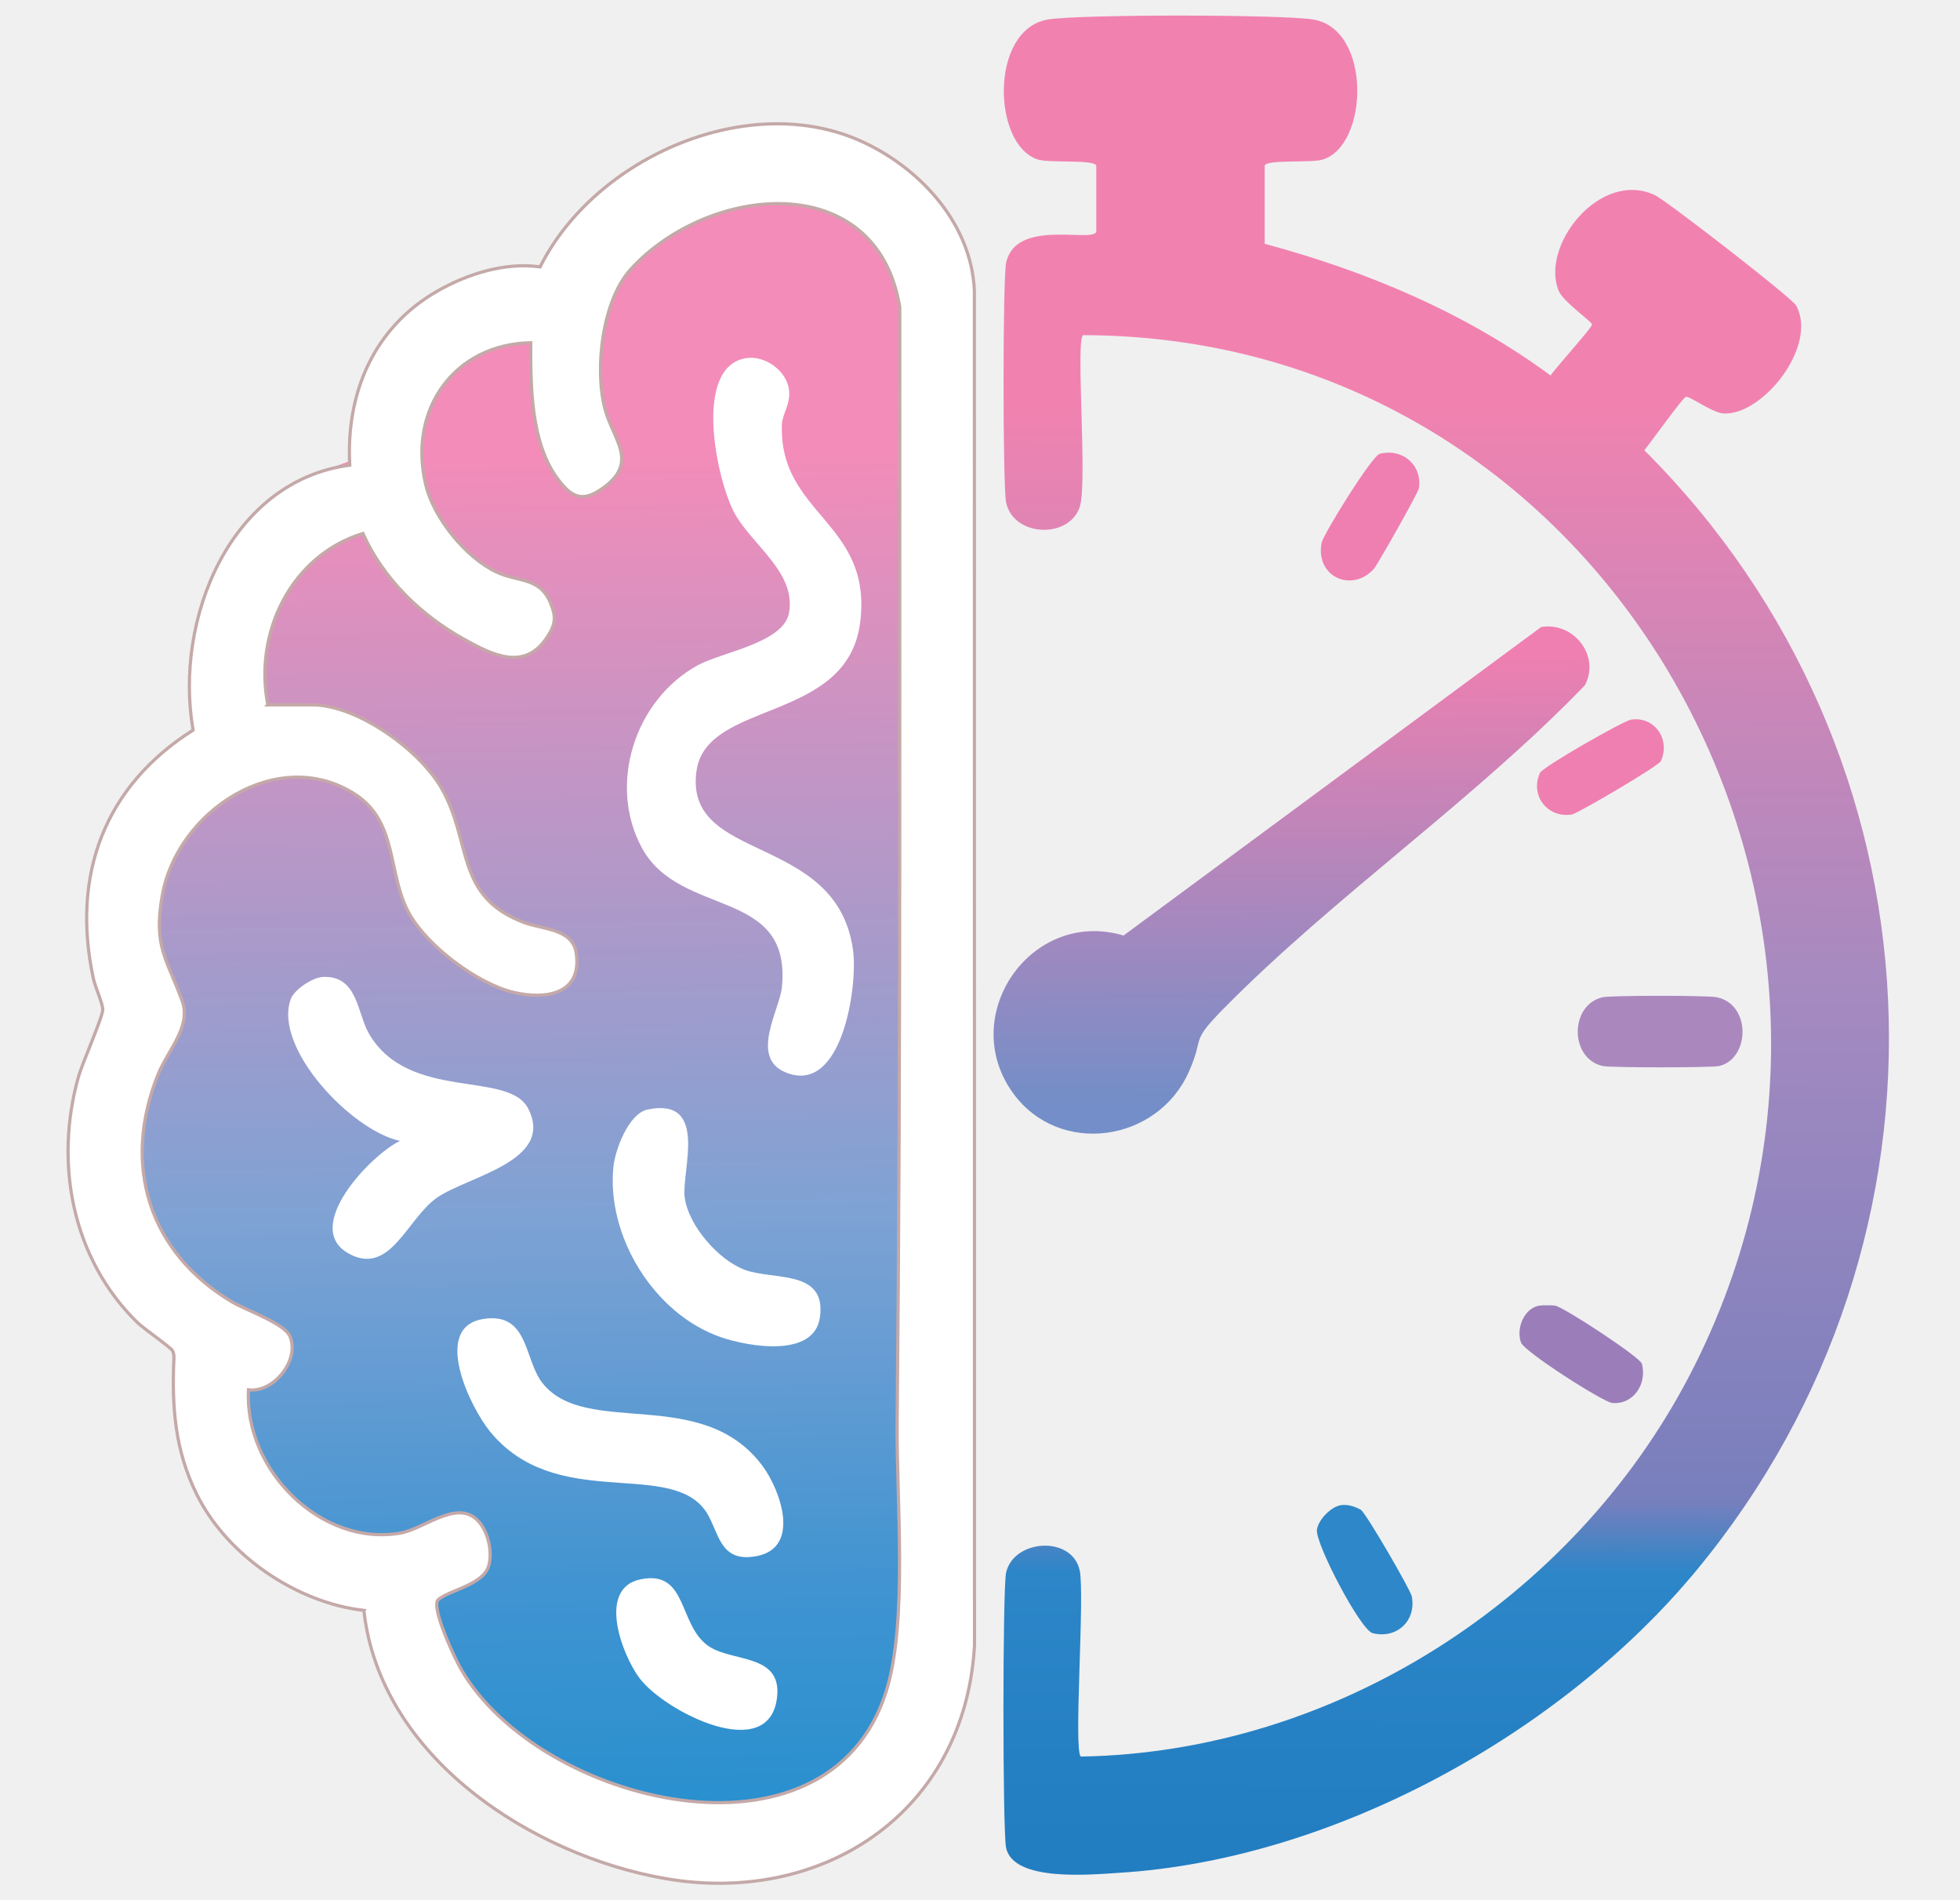
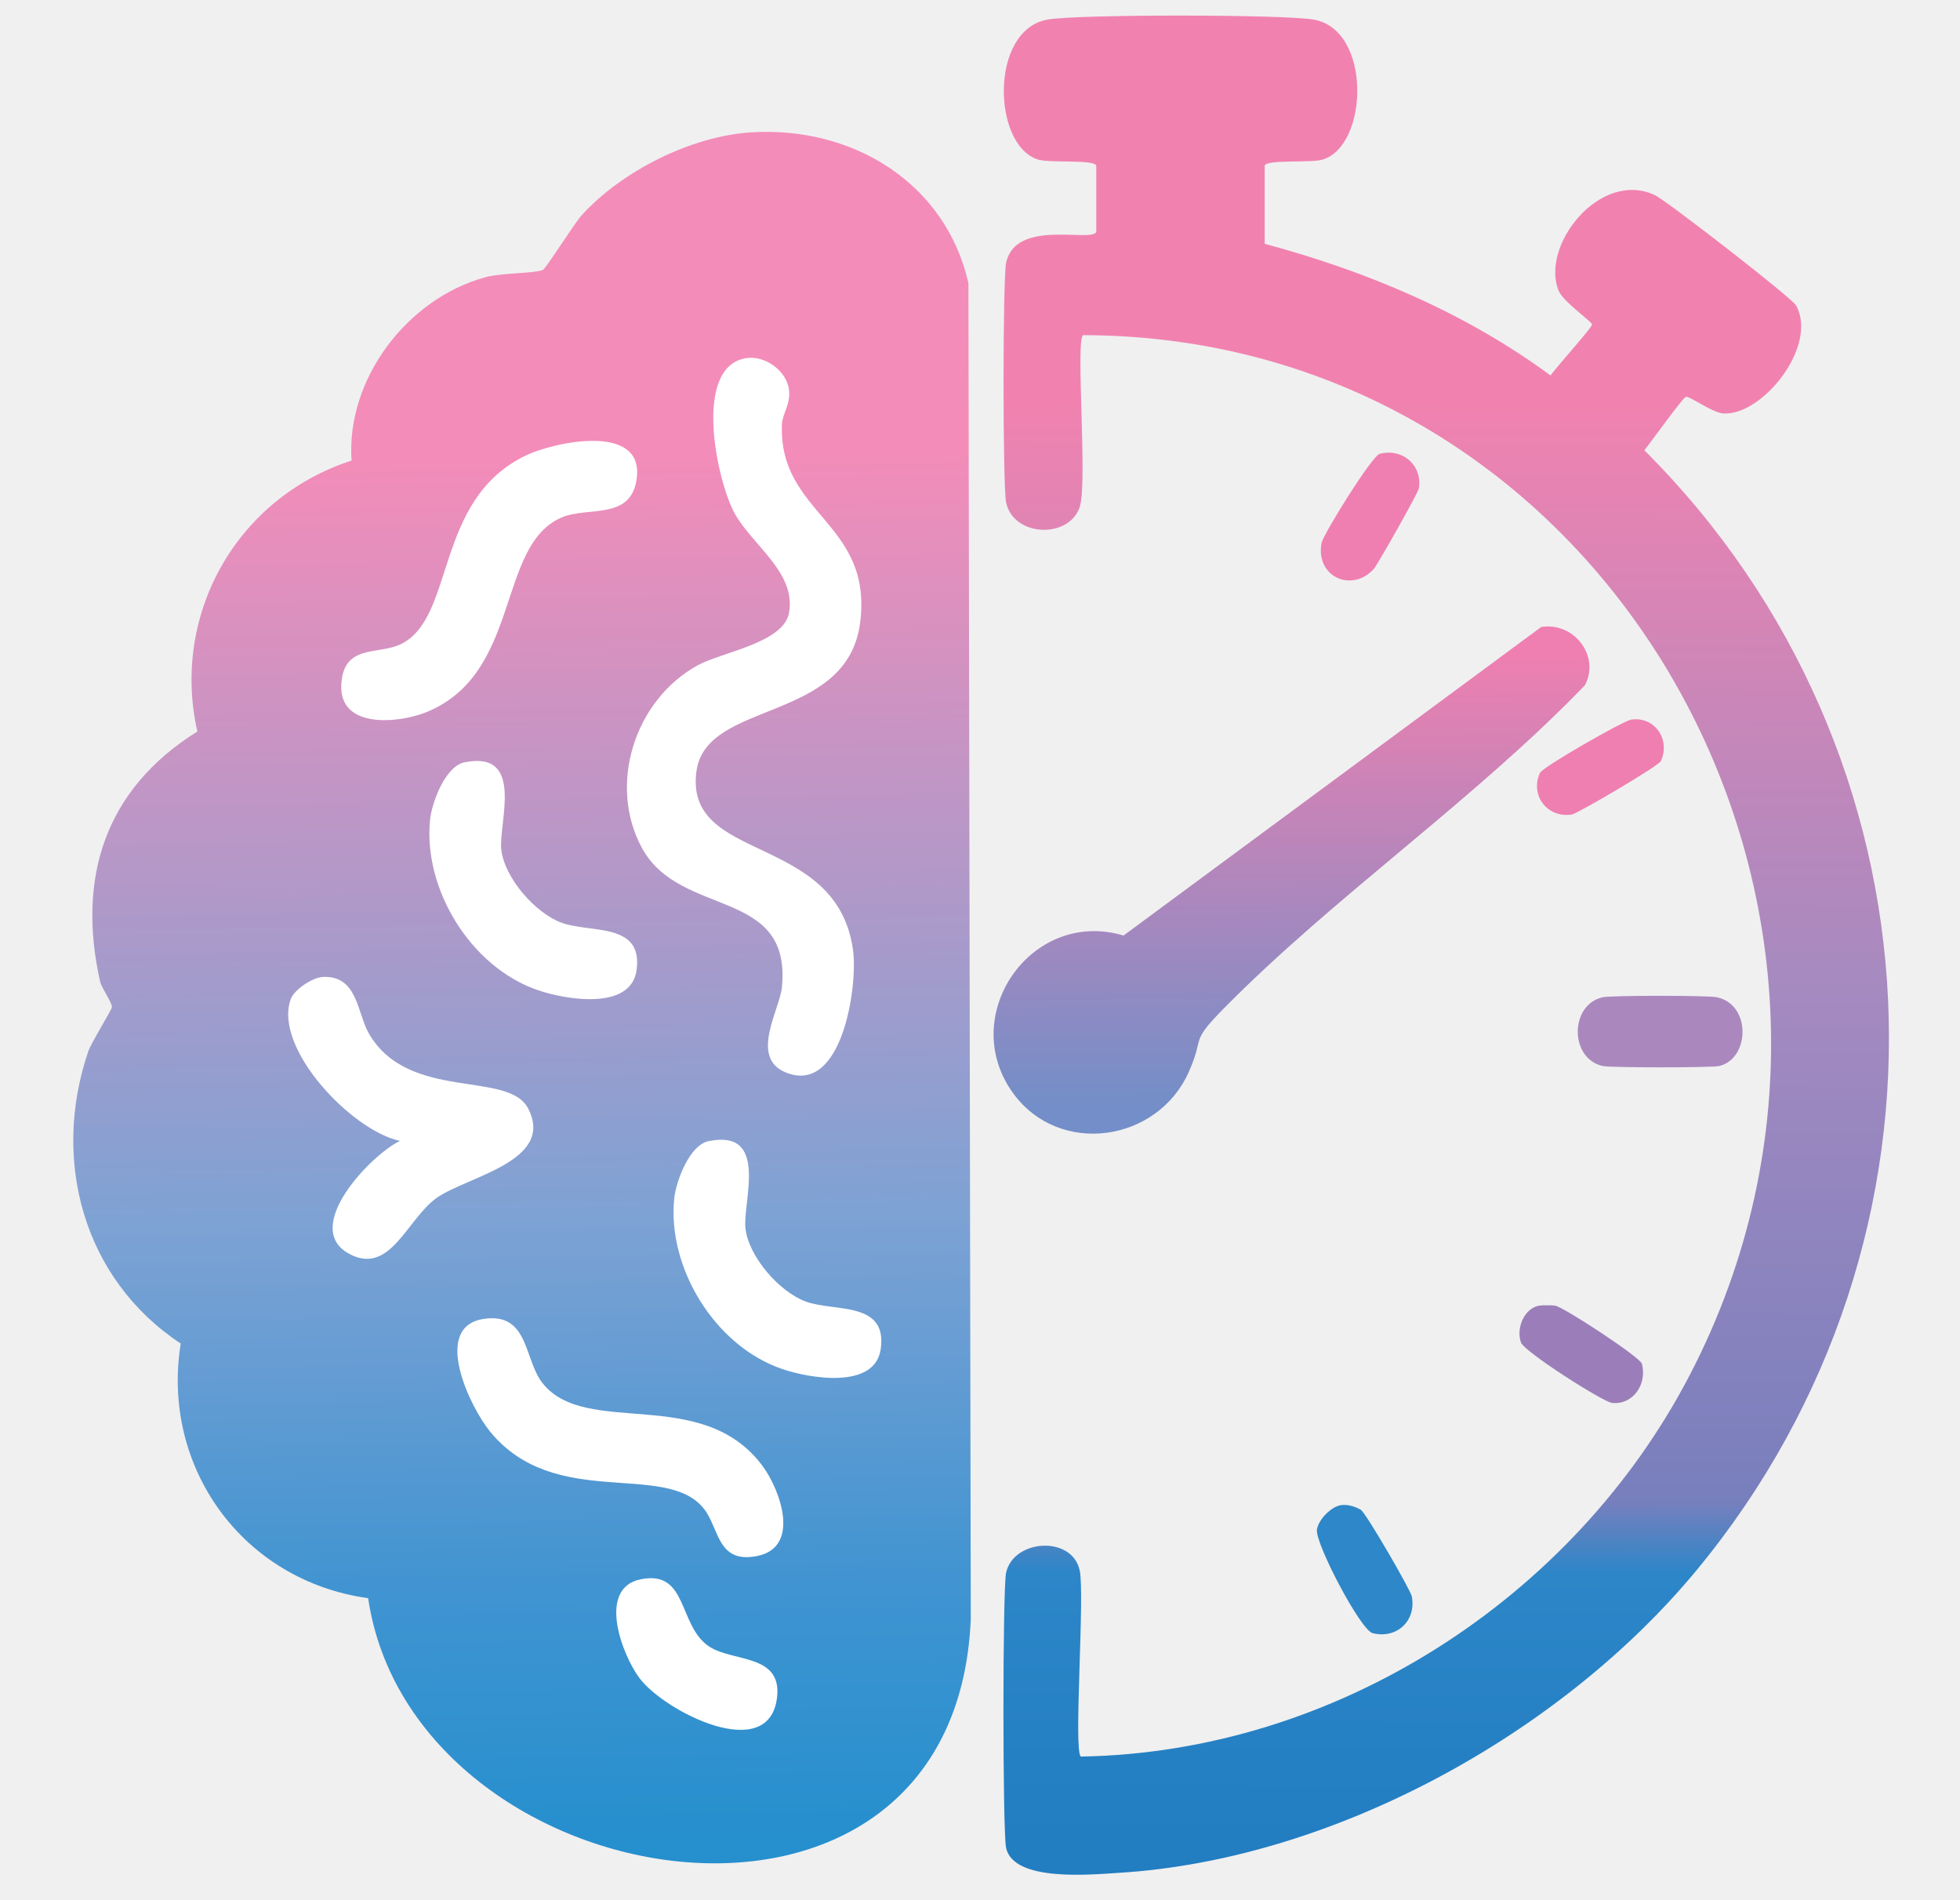
<svg xmlns="http://www.w3.org/2000/svg" id="Layer_1" data-name="Layer 1" viewBox="0 0 612 593">
  <defs>
    <style>
      .cls-1 {
        fill: url(#linear-gradient-3);
      }

      .cls-2 {
        fill: url(#linear-gradient-2);
      }

      .cls-3 {
        fill: url(#linear-gradient);
      }

      .cls-4 {
        fill: #2e87c8;
      }

-       .cls-5, .cls-6 {
+       .cls-5 {
        fill: #fff;
      }

      .cls-6 {
-         stroke: #c4a9a8;
-         stroke-miterlimit: 10;
+         fill: #aa88be;
      }

      .cls-7 {
-         fill: #aa88be;
+         fill: #9b7eb9;
      }

      .cls-8 {
-         fill: #9b7eb9;
-       }
- 
-       .cls-9 {
        fill: #ef7fb0;
      }
    </style>
    <linearGradient id="linear-gradient" x1="314.79" y1="64.53" x2="325.94" y2="775.17" gradientTransform="translate(-73.29 .92) scale(.74)" gradientUnits="userSpaceOnUse">
      <stop offset=".18" stop-color="#f38cb9" />
      <stop offset=".63" stop-color="#7ea2d4" />
      <stop offset=".85" stop-color="#4094d1" />
      <stop offset="1" stop-color="#268fce" />
    </linearGradient>
    <linearGradient id="linear-gradient-2" x1="709.04" y1="15.48" x2="707.45" y2="776.48" gradientTransform="translate(-73.29 .92) scale(.74)" gradientUnits="userSpaceOnUse">
      <stop offset=".2" stop-color="#f182b0" />
      <stop offset=".52" stop-color="#a68ac0" />
      <stop offset=".81" stop-color="#787fbd" />
      <stop offset=".85" stop-color="#2c86c8" />
      <stop offset="1" stop-color="#227dc1" />
    </linearGradient>
    <linearGradient id="linear-gradient-3" x1="642.64" y1="274.85" x2="644.16" y2="463.85" gradientTransform="translate(-73.29 .92) scale(.74)" gradientUnits="userSpaceOnUse">
      <stop offset="0" stop-color="#ef7fb0" />
      <stop offset="1" stop-color="#738ec8" />
    </linearGradient>
  </defs>
  <path class="cls-3" d="M234.6,41.32c31.63-1.98,60.67,15.78,67.78,47.04l.74,417.13c-4.94,115.9-174.14,88.14-188.17-6.56-39.34-5.47-64.72-41.08-58.52-79.49-30.56-20.21-40.38-57.36-28.89-91.16.94-2.76,7.38-13.07,7.41-13.86.06-1.48-3.25-5.98-3.7-8.02-7.24-32.27,1.45-60.03,30.37-78.03-8.21-36.38,12.09-72.88,48.15-84.59-1.75-25.28,17.28-50.59,41.86-57.25,5.02-1.36,14.58-1.13,17.78-2.19,1.01-.33,9.73-14.39,12.22-17.14,12.5-13.78,34.15-24.71,52.97-25.89Z" />
-   <path class="cls-6" d="M113.64,502.74c-20.9-2.36-42.65-17.01-52.14-36.09-6.88-13.83-7.85-27.34-7.21-42.34.04-.97.03-1.74-.41-2.63-.49-.99-9.15-7.02-10.94-8.77-20.35-19.84-26.09-49.65-18.44-76.76,1.23-4.35,7.51-18.41,7.59-21,.05-1.63-2.41-7.21-2.94-9.68-6.96-32.3,3.47-60.08,31.14-77.54-6.02-34.41,11.51-77.85,48.92-82.71-1.25-22.65,7.62-43.07,27.36-54.35,9.45-5.4,21.26-9.09,32.07-7.55,17.21-34.38,65.69-55.62,101.24-38.79,17.72,8.38,33.41,25.42,34.36,46.11l.04,423.13c-3,52.14-47.49,81.23-96.58,72.68-41.54-7.24-89.01-37.78-94.08-83.68ZM83.62,220.05h13.93c13.87,0,33.2,13.84,40.14,25.73,9.88,16.94,4.09,34.08,26.1,42.27,5.73,2.13,15.07,1.83,16.15,9.58,1.8,12.94-9.77,14.48-19.53,12.18-11.23-2.64-26.71-14.25-32.48-24.34-7.13-12.47-3.42-28.78-17.17-37.58-24.02-15.37-55.35,5.22-60.07,31.53-2.88,16.02,1.36,19.8,6.19,33.04,2.93,8.04-4.44,15.34-7.5,22.91-11.45,28.33-2.9,55.72,23.2,71.14,4.23,2.5,16.34,6.65,18,10.76,3,7.42-5.11,17.58-12.99,16.61-1.4,24.93,22.67,49.1,47.49,44.71,7.89-1.4,19.11-11.98,25.44-2.21,2.14,3.31,3.22,8.68,2.05,12.52-1.71,5.62-11.32,7.38-15.03,9.96-.79.55-1.08.7-1.16,1.77-.29,4.26,5.31,16.52,7.63,20.54,24.23,41.93,114.68,64.67,132.77,6.65,6.72-21.54,3.11-59.84,3.35-83.67,1.15-115.97.72-232.06.82-348.26-7.16-43.66-59.73-38.44-84.01-11.82-8.88,9.73-11.3,30.96-8.1,43.38,2.56,9.94,11.03,16.95-1.04,25.25-5.97,4.1-9.28,2.55-13.45-2.91-8.64-11.3-8.66-29.12-8.64-42.79-23.85.45-38.39,20.85-32.78,44.32,2.49,10.43,12.51,22.75,22.08,27.25,6.8,3.2,13.5,1.54,16.87,9.62,1.84,4.41,1.58,6.76-1.03,10.72-7.01,10.66-16.96,5.66-25.98.64-13.42-7.46-25.17-18.77-31.55-33-22.26,6.78-34.14,30.84-29.69,53.49Z" />
  <g>
    <path class="cls-2" d="M327.11,6.1c9.69-1.67,73.15-1.63,82.97,0,18.31,3.04,17.28,39.29,2.96,43.71-3.67,1.13-17.29-.08-18.15,1.85v24.45c31.83,8.55,62.68,21.51,89.27,41.11,1.42-2.22,12.94-14.9,12.96-15.93.02-.82-8.94-7.03-10.37-10.37-6.01-14.01,12.77-38.1,30-30,3.47,1.63,42.73,32,44.08,34.45,6.92,12.57-10.38,34.31-22.59,33.71-3.67-.18-10.66-5.54-11.85-5.19-1.01.3-11.23,14.63-12.96,16.67,95.26,94.97,102.26,245.76,16.3,349.66-42.29,51.12-113.53,90.36-180.39,94.45-8.76.54-32.84,2.9-35.19-7.78-1.11-5.05-1.11-80.89,0-85.93,2.31-10.47,20.55-11.7,22.97-.74,1.67,7.6-2,56.47.37,58.15,79.33-1.31,153.66-49.14,190.02-118.9,75.3-144.46-24.53-324.49-189.28-324.84-2.5.99,1.44,46.32-1.11,53.71-3.46,10.01-20.7,9.25-22.97-1.48-1.06-5.01-1.06-69.89,0-74.82,2.99-13.87,26.65-6.25,28.15-9.63v-20.74c-.86-1.94-14.48-.72-18.15-1.85-14.33-4.42-15.2-40.57,2.96-43.71Z" />
    <g>
      <path class="cls-1" d="M481.2,195.75c10.06-1.71,18.54,8.87,13.7,18.15-34.47,35.8-78.45,66.04-112.97,101.12-10.56,10.73-5.67,8.24-10.74,19.63-9.77,21.96-40.42,26.44-54.82,6.67-17.66-24.25,5.62-57.86,34.45-49.26l130.38-96.3Z" />
-       <path class="cls-7" d="M500.46,311.32c2.75-.6,32.65-.59,35.56,0,10.89,2.19,10.39,19.28.74,21.48-2.37.54-33.86.54-36.3,0-10.46-2.31-10.37-19.2,0-21.48Z" />
-       <path class="cls-9" d="M430.83,141.67c7.23-1.82,13.28,3.63,12.22,10.74-.21,1.43-12.98,23.98-14.08,25.19-6.85,7.6-18.35,2.44-16.3-8.15.51-2.64,15.7-27.16,18.15-27.78Z" />
+       <path class="cls-6" d="M500.46,311.32c2.75-.6,32.65-.59,35.56,0,10.89,2.19,10.39,19.28.74,21.48-2.37.54-33.86.54-36.3,0-10.46-2.31-10.37-19.2,0-21.48Z" />
+       <path class="cls-8" d="M430.83,141.67c7.23-1.82,13.28,3.63,12.22,10.74-.21,1.43-12.98,23.98-14.08,25.19-6.85,7.6-18.35,2.44-16.3-8.15.51-2.64,15.7-27.16,18.15-27.78Z" />
      <path class="cls-4" d="M418.97,469.85c2.1-.2,4.17.48,5.93,1.48,1.57.9,15.56,25.07,15.93,27.04,1.45,7.64-4.73,13.35-12.22,11.48-3.81-.95-17.88-27.89-17.41-32.23.34-3.13,4.54-7.47,7.78-7.78Z" />
-       <path class="cls-9" d="M509.35,224.64c7.3-1.03,12.29,6.14,9.26,12.96-.66,1.49-26.02,16.39-27.78,16.67-7.69,1.22-13.15-5.98-10-12.96.85-1.9,26.15-16.33,28.52-16.67Z" />
-       <path class="cls-8" d="M480.46,407.62c.87-.18,4.3-.18,5.19,0,2.77.55,26.51,16.07,27.04,18.15,1.61,6.29-2.62,12.77-9.26,12.22-2.79-.23-27.48-15.99-28.52-18.89-1.51-4.22.78-10.49,5.56-11.48Z" />
+       <path class="cls-8" d="M509.35,224.64c7.3-1.03,12.29,6.14,9.26,12.96-.66,1.49-26.02,16.39-27.78,16.67-7.69,1.22-13.15-5.98-10-12.96.85-1.9,26.15-16.33,28.52-16.67Z" />
+       <path class="cls-7" d="M480.46,407.62c.87-.18,4.3-.18,5.19,0,2.77.55,26.51,16.07,27.04,18.15,1.61,6.29-2.62,12.77-9.26,12.22-2.79-.23-27.48-15.99-28.52-18.89-1.51-4.22.78-10.49,5.56-11.48Z" />
    </g>
  </g>
  <g>
    <path class="cls-5" d="M232.66,111.85c6.01-1.14,12.91,3.79,13.7,9.8.59,4.47-2.1,7.53-2.22,10.89-1,28.12,28.36,30.42,24.45,61.72-3.95,31.59-48.03,24.08-51.12,46.47-4,28.99,43.84,19.02,48.89,55.91,1.52,11.07-3.35,45.53-21.11,38.12-11.21-4.67-1.81-19.52-1.11-26.5,3.16-31.43-31.73-21.51-43.71-43.56-10.71-19.72-2.26-46.18,17.41-57,7.51-4.13,26.8-6.96,28.52-16.34,2.33-12.67-11.6-21.2-17.04-31.22-5.44-10.02-13.07-45.18,3.33-48.28Z" />
    <path class="cls-5" d="M100.8,304.98c11-.48,10.63,11.28,14.45,17.79,12.4,21.18,43.45,11.32,49.63,23.23,8.6,16.55-18.99,21.23-28.52,27.95-9.29,6.55-14.51,24.47-27.41,17.43-14.91-8.14,6.81-30.82,15.93-35.21-15.17-3.23-39.67-29.11-34.08-44.29,1.11-3.02,6.88-6.76,10-6.9Z" />
    <path class="cls-5" d="M151.17,411.71c13.94-1.98,12.45,12.64,18.15,19.97,13.55,17.41,50.01.38,68.9,26.14,5.45,7.43,11.87,25.24-1.85,27.95-12.52,2.48-11.73-8.77-16.67-14.88-12.03-14.87-46.34.8-66.67-23.96-6.22-7.57-18.49-32.85-1.85-35.21Z" />
-     <path class="cls-5" d="M202.29,346.36c19.01-3.87,10.56,19.07,11.48,27.23,1,8.84,10.6,19.86,18.89,22.87,8.97,3.26,25.55-.24,23.34,14.88-1.86,12.7-22.43,9.01-30.74,6.17-21.17-7.22-35.99-31.81-33.71-53.37.55-5.15,4.68-16.55,10.74-17.79Z" />
+     <path class="cls-5" d="M198.88,148.8c-1.42,14-15.25,9.06-23.73,12.84-20.15,8.98-12.35,48.47-41.88,60.63-8.52,3.51-27.35,5.48-26.7-8.49.59-12.75,11.33-9.28,18.44-12.62,17.32-8.11,10.32-45.18,39.23-58.99,8.84-4.22,36.33-10.08,34.63,6.64Z" />
+     <path class="cls-5" d="M145.04,237.99c19.01-3.87,10.56,19.07,11.48,27.23,1,8.84,10.6,19.86,18.89,22.87,8.97,3.26,25.55-.24,23.34,14.88-1.86,12.7-22.43,9.01-30.74,6.17-21.17-7.22-35.99-31.81-33.71-53.37.55-5.15,4.68-16.55,10.74-17.79Z" />
+     <path class="cls-5" d="M221.28,356.24c19.01-3.87,10.56,19.07,11.48,27.23,1,8.84,10.6,19.86,18.89,22.87,8.97,3.26,25.55-.24,23.34,14.88-1.86,12.7-22.43,9.01-30.74,6.17-21.17-7.22-35.99-31.81-33.71-53.37.55-5.15,4.68-16.55,10.74-17.79Z" />
    <path class="cls-5" d="M200.06,493.03c14.93-3.04,11.57,14.65,21.48,21.06,7.4,4.78,22.53,2.23,21.11,15.61-2.26,21.35-35.1,4.66-42.97-5.81-5.4-7.19-13.38-28.06.37-30.86Z" />
  </g>
</svg>
